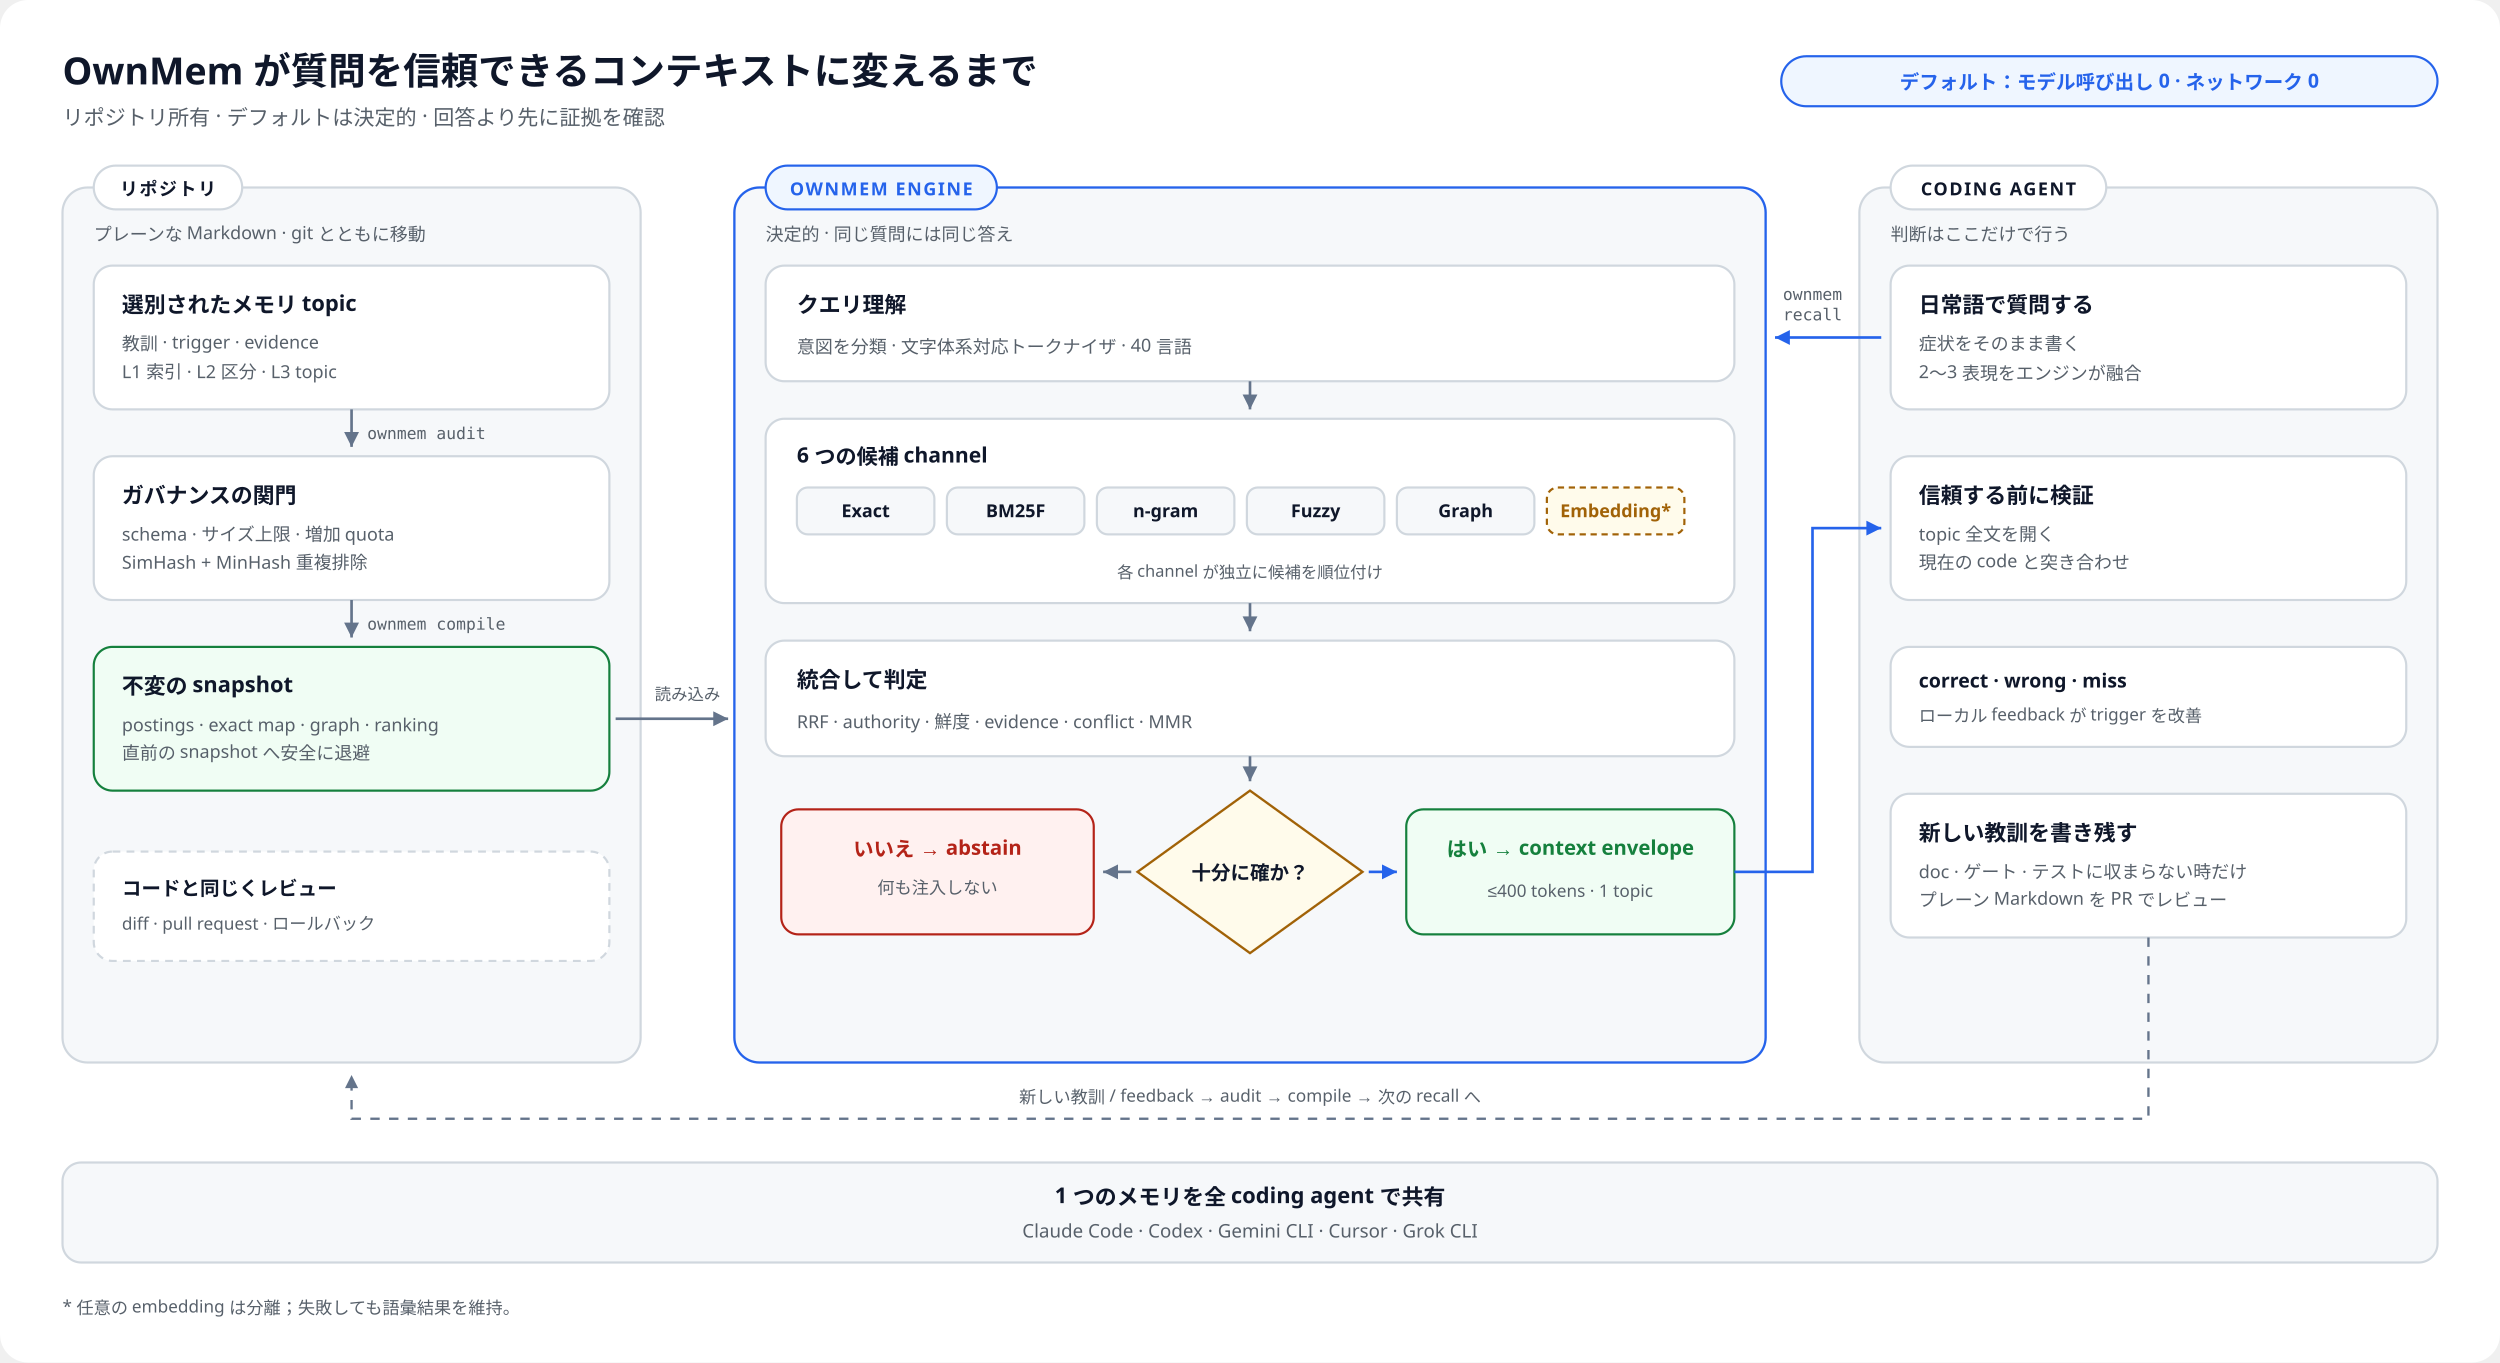
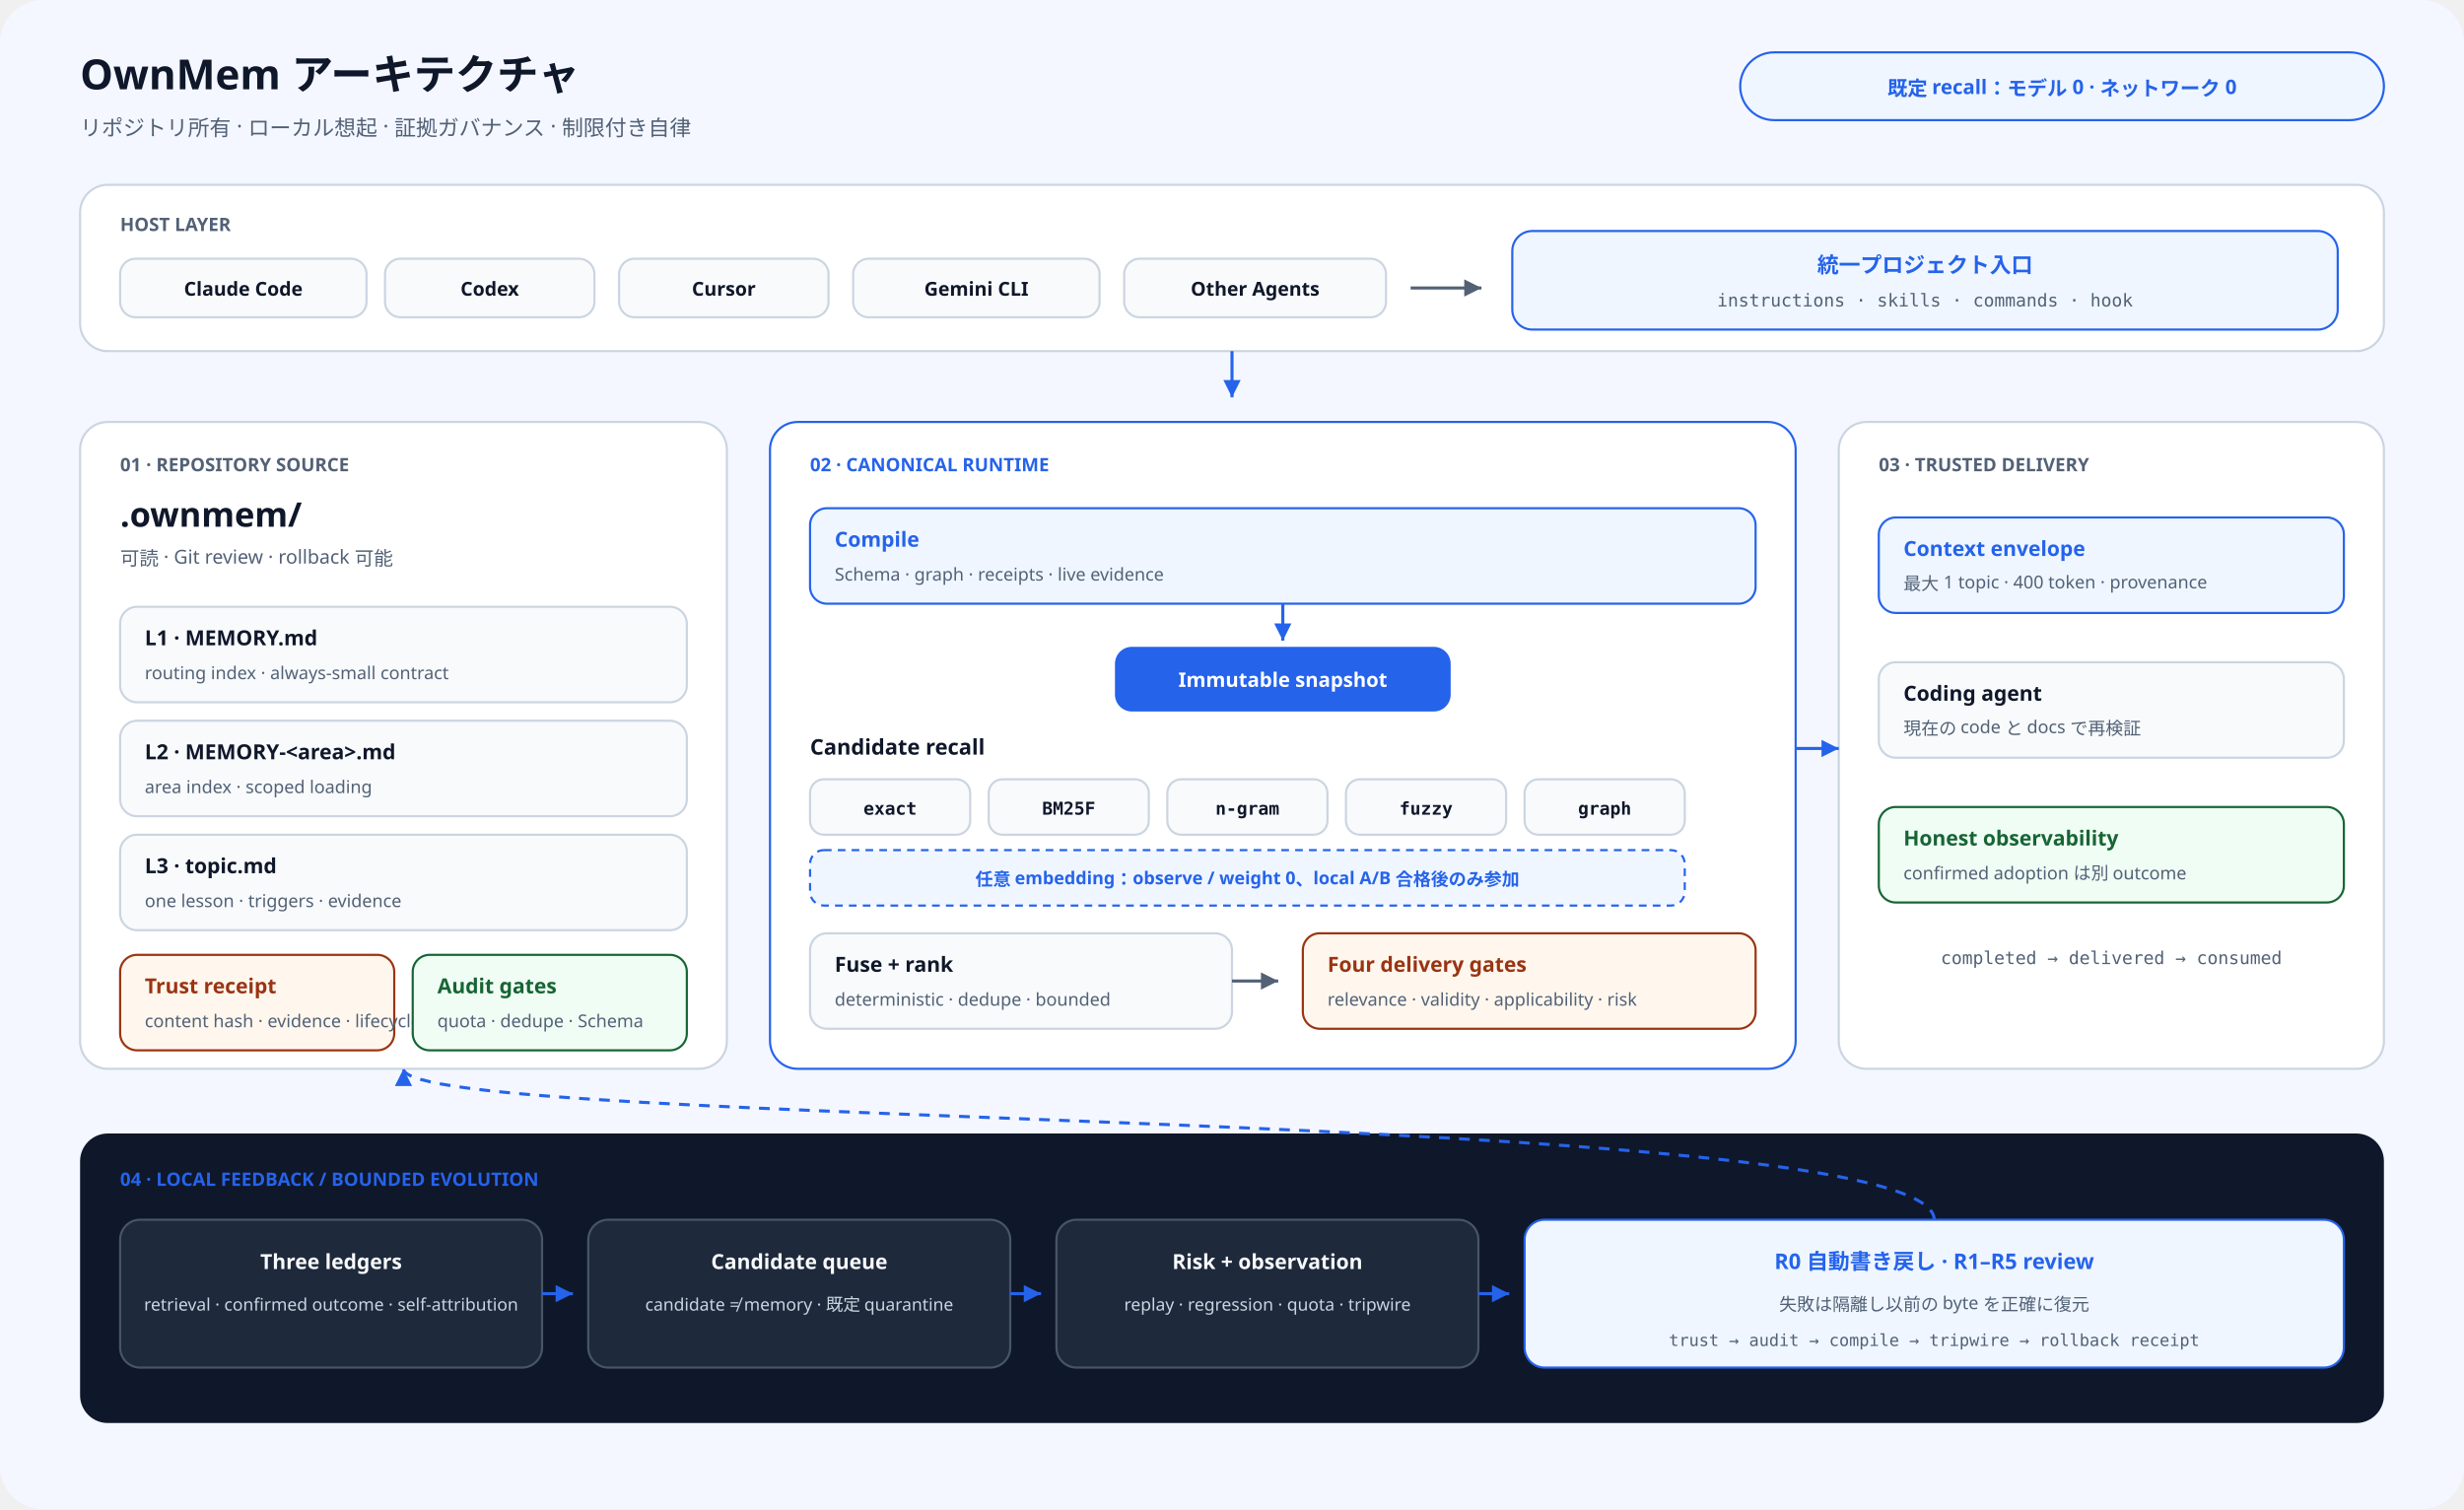
- <svg xmlns="http://www.w3.org/2000/svg" viewBox="0 0 1600 872" role="img" aria-labelledby="title description" font-family="-apple-system, BlinkMacSystemFont, 'Segoe UI', 'Noto Sans', 'Helvetica Neue', Arial, sans-serif">
+ <svg xmlns="http://www.w3.org/2000/svg" viewBox="0 0 1600 980" role="img" aria-labelledby="title description" font-family="-apple-system, BlinkMacSystemFont, 'Segoe UI', 'Noto Sans', Arial, sans-serif">
  <defs>
    <marker id="arrow" viewBox="0 0 10 10" refX="8" refY="5" markerWidth="7" markerHeight="7" orient="auto-start-reverse">
-       <path d="M 0 1 L 8 5 L 0 9 z" fill="#64748b" />
+       <path d="M 0 1 L 8 5 L 0 9 z" fill="#526176" />
    </marker>
-     <marker id="accent" viewBox="0 0 10 10" refX="8" refY="5" markerWidth="7" markerHeight="7" orient="auto-start-reverse">
+     <marker id="arrowBlue" viewBox="0 0 10 10" refX="8" refY="5" markerWidth="7" markerHeight="7" orient="auto-start-reverse">
      <path d="M 0 1 L 8 5 L 0 9 z" fill="#2563eb" />
    </marker>
  </defs>
-   <rect x="0" y="0" width="1600" height="872" rx="18" fill="#ffffff" />
-   <text x="40" y="54" text-anchor="start" font-size="24" font-weight="700" fill="#0f172a">OwnMem が質問を信頼できるコンテキストに変えるまで</text>
-   <text x="40" y="80" text-anchor="start" font-size="13.5" font-weight="400" fill="#57606a">リポジトリ所有 · デフォルトは決定的 · 回答より先に証拠を確認</text>
-   <rect x="1140" y="36" width="420" height="32" rx="16" fill="#eff6ff" stroke="#2563eb" stroke-width="1.4" />
-   <text x="1350" y="57" text-anchor="middle" font-size="12.5" font-weight="600" fill="#2563eb">デフォルト：モデル呼び出し 0 · ネットワーク 0</text>
-   <rect x="40" y="120" width="370" height="560" rx="16" fill="#f6f8fa" stroke="#d0d7de" stroke-width="1.4" />
-   <rect x="470" y="120" width="660" height="560" rx="16" fill="#f6f8fa" stroke="#2563eb" stroke-width="1.5" />
-   <rect x="1190" y="120" width="370" height="560" rx="16" fill="#f6f8fa" stroke="#d0d7de" stroke-width="1.4" />
-   <rect x="60" y="106" width="95" height="28" rx="14" fill="#ffffff" stroke="#d0d7de" stroke-width="1.4" />
-   <text x="107.5" y="125" text-anchor="middle" font-size="11.5" font-weight="700" letter-spacing="1" fill="#0f172a">リポジトリ</text>
-   <rect x="490" y="106" width="148" height="28" rx="14" fill="#eff6ff" stroke="#2563eb" stroke-width="1.4" />
-   <text x="564" y="125" text-anchor="middle" font-size="11.5" font-weight="700" letter-spacing="1" fill="#2563eb">OWNMEM ENGINE</text>
-   <rect x="1210" y="106" width="138" height="28" rx="14" fill="#ffffff" stroke="#d0d7de" stroke-width="1.4" />
-   <text x="1279" y="125" text-anchor="middle" font-size="11.5" font-weight="700" letter-spacing="1" fill="#0f172a">CODING AGENT</text>
-   <text x="60" y="154" text-anchor="start" font-size="11.5" font-weight="400" fill="#57606a">プレーンな Markdown · git とともに移動</text>
-   <text x="490" y="154" text-anchor="start" font-size="11.5" font-weight="400" fill="#57606a">決定的 · 同じ質問には同じ答え</text>
-   <text x="1210" y="154" text-anchor="start" font-size="11.5" font-weight="400" fill="#57606a">判断はここだけで行う</text>
-   <rect x="60" y="170" width="330" height="92" rx="12" fill="#ffffff" stroke="#d0d7de" stroke-width="1.4" />
-   <text x="78" y="200" text-anchor="start" font-size="14" font-weight="650" fill="#0f172a">選別されたメモリ topic</text>
-   <text x="78" y="224" text-anchor="start" font-size="11.5" font-weight="400" fill="#57606a">教訓 · trigger · evidence</text>
-   <text x="78" y="242" text-anchor="start" font-size="11.5" font-weight="400" fill="#57606a">L1 索引 · L2 区分 · L3 topic</text>
-   <path d="M 225 262 L 225 286" fill="none" stroke="#64748b" stroke-width="1.7" marker-end="url(#arrow)" />
-   <text x="235" y="281" text-anchor="start" font-size="10.5" font-weight="400" font-family="ui-monospace, SFMono-Regular, 'SF Mono', Menlo, Consolas, monospace" fill="#57606a">ownmem audit</text>
-   <rect x="60" y="292" width="330" height="92" rx="12" fill="#ffffff" stroke="#d0d7de" stroke-width="1.4" />
-   <text x="78" y="322" text-anchor="start" font-size="14" font-weight="650" fill="#0f172a">ガバナンスの関門</text>
-   <text x="78" y="346" text-anchor="start" font-size="11.5" font-weight="400" fill="#57606a">schema · サイズ上限 · 増加 quota</text>
-   <text x="78" y="364" text-anchor="start" font-size="11.5" font-weight="400" fill="#57606a">SimHash + MinHash 重複排除</text>
-   <path d="M 225 384 L 225 408" fill="none" stroke="#64748b" stroke-width="1.7" marker-end="url(#arrow)" />
-   <text x="235" y="403" text-anchor="start" font-size="10.5" font-weight="400" font-family="ui-monospace, SFMono-Regular, 'SF Mono', Menlo, Consolas, monospace" fill="#57606a">ownmem compile</text>
-   <rect x="60" y="414" width="330" height="92" rx="12" fill="#f0fdf4" stroke="#15803d" stroke-width="1.4" />
-   <text x="78" y="444" text-anchor="start" font-size="14" font-weight="650" fill="#0f172a">不変の snapshot</text>
-   <text x="78" y="468" text-anchor="start" font-size="11.5" font-weight="400" fill="#57606a">postings · exact map · graph · ranking</text>
-   <text x="78" y="486" text-anchor="start" font-size="11.5" font-weight="400" fill="#57606a">直前の snapshot へ安全に退避</text>
-   <rect x="60" y="545" width="330" height="70" rx="12" fill="#ffffff" stroke="#d0d7de" stroke-width="1.4" stroke-dasharray="5 4" />
-   <text x="78" y="573" text-anchor="start" font-size="12.5" font-weight="600" fill="#0f172a">コードと同じくレビュー</text>
-   <text x="78" y="595" text-anchor="start" font-size="11" font-weight="400" fill="#57606a">diff · pull request · ロールバック</text>
-   <text x="440" y="448" text-anchor="middle" font-size="10.5" font-weight="400" font-family="ui-monospace, SFMono-Regular, 'SF Mono', Menlo, Consolas, monospace" fill="#57606a">読み込み</text>
-   <path d="M 394 460 L 466 460" fill="none" stroke="#64748b" stroke-width="1.7" marker-end="url(#arrow)" />
-   <rect x="490" y="170" width="620" height="74" rx="12" fill="#ffffff" stroke="#d0d7de" stroke-width="1.4" />
-   <text x="510" y="200" text-anchor="start" font-size="14" font-weight="650" fill="#0f172a">クエリ理解</text>
-   <text x="510" y="226" text-anchor="start" font-size="11.5" font-weight="400" fill="#57606a">意図を分類 · 文字体系対応トークナイザ · 40 言語</text>
-   <path d="M 800 244 L 800 262" fill="none" stroke="#64748b" stroke-width="1.7" marker-end="url(#arrow)" />
-   <rect x="490" y="268" width="620" height="118" rx="12" fill="#ffffff" stroke="#d0d7de" stroke-width="1.4" />
-   <text x="510" y="296" text-anchor="start" font-size="13.5" font-weight="650" fill="#0f172a">6 つの候補 channel</text>
-   <rect x="510" y="312" width="88" height="30" rx="7" fill="#f6f8fa" stroke="#d0d7de" stroke-width="1.4" />
-   <text x="554" y="331" text-anchor="middle" font-size="11.5" font-weight="600" fill="#0f172a">Exact</text>
-   <rect x="606" y="312" width="88" height="30" rx="7" fill="#f6f8fa" stroke="#d0d7de" stroke-width="1.4" />
-   <text x="650" y="331" text-anchor="middle" font-size="11.5" font-weight="600" fill="#0f172a">BM25F</text>
-   <rect x="702" y="312" width="88" height="30" rx="7" fill="#f6f8fa" stroke="#d0d7de" stroke-width="1.4" />
-   <text x="746" y="331" text-anchor="middle" font-size="11.5" font-weight="600" fill="#0f172a">n-gram</text>
-   <rect x="798" y="312" width="88" height="30" rx="7" fill="#f6f8fa" stroke="#d0d7de" stroke-width="1.4" />
-   <text x="842" y="331" text-anchor="middle" font-size="11.5" font-weight="600" fill="#0f172a">Fuzzy</text>
-   <rect x="894" y="312" width="88" height="30" rx="7" fill="#f6f8fa" stroke="#d0d7de" stroke-width="1.4" />
-   <text x="938" y="331" text-anchor="middle" font-size="11.5" font-weight="600" fill="#0f172a">Graph</text>
-   <rect x="990" y="312" width="88" height="30" rx="7" fill="#fffbeb" stroke="#a16207" stroke-width="1.4" stroke-dasharray="4 3" />
-   <text x="1034" y="331" text-anchor="middle" font-size="11.5" font-weight="600" fill="#a16207">Embedding*</text>
-   <text x="800" y="370" text-anchor="middle" font-size="10.5" font-weight="400" fill="#57606a">各 channel が独立に候補を順位付け</text>
-   <path d="M 800 386 L 800 404" fill="none" stroke="#64748b" stroke-width="1.7" marker-end="url(#arrow)" />
-   <rect x="490" y="410" width="620" height="74" rx="12" fill="#ffffff" stroke="#d0d7de" stroke-width="1.4" />
-   <text x="510" y="440" text-anchor="start" font-size="14" font-weight="650" fill="#0f172a">統合して判定</text>
-   <text x="510" y="466" text-anchor="start" font-size="11.5" font-weight="400" fill="#57606a">RRF · authority · 鮮度 · evidence · conflict · MMR</text>
-   <path d="M 800 484 L 800 500" fill="none" stroke="#64748b" stroke-width="1.7" marker-end="url(#arrow)" />
-   <polygon points="800,506 872,558 800,610 728,558" fill="#fffbeb" stroke="#a16207" stroke-width="1.5" />
-   <text x="800" y="563" text-anchor="middle" font-size="12.5" font-weight="650" fill="#0f172a">十分に確か？</text>
-   <rect x="500" y="518" width="200" height="80" rx="11" fill="#fff1f0" stroke="#b42318" stroke-width="1.4" />
-   <text x="600" y="548" text-anchor="middle" font-size="13" font-weight="650" fill="#b42318">いいえ → abstain</text>
-   <text x="600" y="572" text-anchor="middle" font-size="11" font-weight="400" fill="#57606a">何も注入しない</text>
-   <path d="M 724 558 L 706 558" fill="none" stroke="#64748b" stroke-width="1.7" marker-end="url(#arrow)" />
-   <rect x="900" y="518" width="210" height="80" rx="11" fill="#f0fdf4" stroke="#15803d" stroke-width="1.4" />
-   <text x="1005" y="548" text-anchor="middle" font-size="13" font-weight="650" fill="#15803d">はい → context envelope</text>
-   <text x="1005" y="574" text-anchor="middle" font-size="11" font-weight="400" fill="#57606a">≤400 tokens · 1 topic</text>
-   <path d="M 876 558 L 894 558" fill="none" stroke="#2563eb" stroke-width="1.7" marker-end="url(#accent)" />
-   <path d="M 1110 558 L 1160 558 L 1160 338 L 1204 338" fill="none" stroke="#2563eb" stroke-width="1.7" marker-end="url(#accent)" />
-   <rect x="1210" y="170" width="330" height="92" rx="12" fill="#ffffff" stroke="#d0d7de" stroke-width="1.4" />
-   <text x="1228" y="200" text-anchor="start" font-size="14" font-weight="650" fill="#0f172a">日常語で質問する</text>
-   <text x="1228" y="224" text-anchor="start" font-size="11.5" font-weight="400" fill="#57606a">症状をそのまま書く</text>
-   <text x="1228" y="242" text-anchor="start" font-size="11.5" font-weight="400" fill="#57606a">2〜3 表現をエンジンが融合</text>
-   <rect x="1210" y="292" width="330" height="92" rx="12" fill="#ffffff" stroke="#d0d7de" stroke-width="1.4" />
-   <text x="1228" y="322" text-anchor="start" font-size="14" font-weight="650" fill="#0f172a">信頼する前に検証</text>
-   <text x="1228" y="346" text-anchor="start" font-size="11.5" font-weight="400" fill="#57606a">topic 全文を開く</text>
-   <text x="1228" y="364" text-anchor="start" font-size="11.5" font-weight="400" fill="#57606a">現在の code と突き合わせ</text>
-   <rect x="1210" y="414" width="330" height="64" rx="12" fill="#ffffff" stroke="#d0d7de" stroke-width="1.4" />
-   <text x="1228" y="440" text-anchor="start" font-size="12.5" font-weight="650" fill="#0f172a">correct · wrong · miss</text>
-   <text x="1228" y="462" text-anchor="start" font-size="11" font-weight="400" fill="#57606a">ローカル feedback が trigger を改善</text>
-   <rect x="1210" y="508" width="330" height="92" rx="12" fill="#ffffff" stroke="#d0d7de" stroke-width="1.4" />
-   <text x="1228" y="538" text-anchor="start" font-size="14" font-weight="650" fill="#0f172a">新しい教訓を書き残す</text>
-   <text x="1228" y="562" text-anchor="start" font-size="11.5" font-weight="400" fill="#57606a">doc · ゲート · テストに収まらない時だけ</text>
-   <text x="1228" y="580" text-anchor="start" font-size="11.5" font-weight="400" fill="#57606a">プレーン Markdown を PR でレビュー</text>
-   <text x="1160" y="192" text-anchor="middle" font-size="10.5" font-weight="400" font-family="ui-monospace, SFMono-Regular, 'SF Mono', Menlo, Consolas, monospace" fill="#57606a">ownmem</text>
-   <text x="1160" y="205" text-anchor="middle" font-size="10.5" font-weight="400" font-family="ui-monospace, SFMono-Regular, 'SF Mono', Menlo, Consolas, monospace" fill="#57606a">recall</text>
-   <path d="M 1204 216 L 1136 216 " fill="none" stroke="#2563eb" stroke-width="1.7" marker-end="url(#accent)" />
-   <path d="M 1375 600 L 1375 716 L 225 716 L 225 688" fill="none" stroke="#64748b" stroke-width="1.5" stroke-dasharray="6 6" marker-end="url(#arrow)" />
-   <text x="800" y="706" text-anchor="middle" font-size="11" font-weight="400" fill="#57606a">新しい教訓 / feedback → audit → compile → 次の recall へ</text>
-   <rect x="40" y="744" width="1520" height="64" rx="12" fill="#f6f8fa" stroke="#d0d7de" stroke-width="1.4" />
-   <text x="800" y="770" text-anchor="middle" font-size="14" font-weight="650" fill="#0f172a">1 つのメモリを全 coding agent で共有</text>
-   <text x="800" y="792" text-anchor="middle" font-size="12" font-weight="400" fill="#57606a">Claude Code · Codex · Gemini CLI · Cursor · Grok CLI</text>
-   <text x="40" y="840" text-anchor="start" font-size="11" font-weight="400" fill="#57606a">* 任意の embedding は分離；失敗しても語彙結果を維持。</text>
+   <rect x="0" y="0" width="1600" height="980" rx="28" fill="#f4f7ff" />
+   <text x="52" y="58" text-anchor="start" font-size="27" font-weight="750" fill="#0f172a">OwnMem アーキテクチャ</text>
+   <text x="52" y="88" text-anchor="start" font-size="14" font-weight="500" fill="#526176">リポジトリ所有 · ローカル想起 · 証拠ガバナンス · 制限付き自律</text>
+   <rect x="1130" y="34" width="418" height="44" rx="22" fill="#eff6ff" stroke="#2563eb" stroke-width="1.4" />
+   <text x="1339" y="62" text-anchor="middle" font-size="13" font-weight="650" fill="#2563eb">既定 recall：モデル 0 · ネットワーク 0</text>
+   <rect x="52" y="120" width="1496" height="108" rx="18" fill="#ffffff" stroke="#cbd5e1" stroke-width="1.4" />
+   <text x="78" y="150" text-anchor="start" font-size="12" font-weight="750" fill="#526176">HOST LAYER</text>
+   <rect x="78" y="168" width="160" height="38" rx="10" fill="#f8fafc" stroke="#cbd5e1" stroke-width="1.4" />
+   <text x="158" y="192" text-anchor="middle" font-size="12.5" font-weight="650" fill="#0f172a">Claude Code</text>
+   <rect x="250" y="168" width="136" height="38" rx="10" fill="#f8fafc" stroke="#cbd5e1" stroke-width="1.4" />
+   <text x="318" y="192" text-anchor="middle" font-size="12.5" font-weight="650" fill="#0f172a">Codex</text>
+   <rect x="402" y="168" width="136" height="38" rx="10" fill="#f8fafc" stroke="#cbd5e1" stroke-width="1.4" />
+   <text x="470" y="192" text-anchor="middle" font-size="12.5" font-weight="650" fill="#0f172a">Cursor</text>
+   <rect x="554" y="168" width="160" height="38" rx="10" fill="#f8fafc" stroke="#cbd5e1" stroke-width="1.4" />
+   <text x="634" y="192" text-anchor="middle" font-size="12.5" font-weight="650" fill="#0f172a">Gemini CLI</text>
+   <rect x="730" y="168" width="170" height="38" rx="10" fill="#f8fafc" stroke="#cbd5e1" stroke-width="1.4" />
+   <text x="815" y="192" text-anchor="middle" font-size="12.5" font-weight="650" fill="#0f172a">Other Agents</text>
+   <path d="M 916 187 L 962 187" fill="none" stroke="#526176" stroke-width="2" marker-end="url(#arrow)" />
+   <rect x="982" y="150" width="536" height="64" rx="13" fill="#eff6ff" stroke="#2563eb" stroke-width="1.4" />
+   <text x="1250" y="177" text-anchor="middle" font-size="14" font-weight="700" fill="#2563eb">統一プロジェクト入口</text>
+   <text x="1250" y="199" text-anchor="middle" font-size="11.5" font-weight="400" font-family="ui-monospace, SFMono-Regular, Menlo, Consolas, monospace" fill="#526176">instructions · skills · commands · hook</text>
+   <path d="M 800 228 L 800 258" fill="none" stroke="#2563eb" stroke-width="2" marker-end="url(#arrowBlue)" />
+   <rect x="52" y="274" width="420" height="420" rx="18" fill="#ffffff" stroke="#cbd5e1" stroke-width="1.4" />
+   <text x="78" y="306" text-anchor="start" font-size="12" font-weight="750" fill="#526176">01 · REPOSITORY SOURCE</text>
+   <text x="78" y="342" text-anchor="start" font-size="22" font-weight="750" fill="#0f172a">.ownmem/</text>
+   <text x="78" y="367" text-anchor="start" font-size="12.5" font-weight="400" fill="#526176">可読 · Git review · rollback 可能</text>
+   <rect x="78" y="394" width="368" height="62" rx="11" fill="#f8fafc" stroke="#cbd5e1" stroke-width="1.4" />
+   <text x="94" y="419" text-anchor="start" font-size="13.5" font-weight="700" fill="#0f172a">L1 · MEMORY.md</text>
+   <text x="94" y="441" text-anchor="start" font-size="11.5" font-weight="400" fill="#526176">routing index · always-small contract</text>
+   <rect x="78" y="468" width="368" height="62" rx="11" fill="#f8fafc" stroke="#cbd5e1" stroke-width="1.4" />
+   <text x="94" y="493" text-anchor="start" font-size="13.5" font-weight="700" fill="#0f172a">L2 · MEMORY-&lt;area&gt;.md</text>
+   <text x="94" y="515" text-anchor="start" font-size="11.5" font-weight="400" fill="#526176">area index · scoped loading</text>
+   <rect x="78" y="542" width="368" height="62" rx="11" fill="#f8fafc" stroke="#cbd5e1" stroke-width="1.4" />
+   <text x="94" y="567" text-anchor="start" font-size="13.5" font-weight="700" fill="#0f172a">L3 · topic.md</text>
+   <text x="94" y="589" text-anchor="start" font-size="11.5" font-weight="400" fill="#526176">one lesson · triggers · evidence</text>
+   <rect x="78" y="620" width="178" height="62" rx="11" fill="#fff7ed" stroke="#9a3412" stroke-width="1.4" />
+   <text x="94" y="645" text-anchor="start" font-size="13.5" font-weight="700" fill="#9a3412">Trust receipt</text>
+   <text x="94" y="667" text-anchor="start" font-size="11.5" font-weight="400" fill="#526176">content hash · evidence · lifecycle</text>
+   <rect x="268" y="620" width="178" height="62" rx="11" fill="#f0fdf4" stroke="#166534" stroke-width="1.4" />
+   <text x="284" y="645" text-anchor="start" font-size="13.5" font-weight="700" fill="#166534">Audit gates</text>
+   <text x="284" y="667" text-anchor="start" font-size="11.5" font-weight="400" fill="#526176">quota · dedupe · Schema</text>
+   <rect x="500" y="274" width="666" height="420" rx="18" fill="#ffffff" stroke="#2563eb" stroke-width="1.4" />
+   <text x="526" y="306" text-anchor="start" font-size="12" font-weight="750" fill="#2563eb">02 · CANONICAL RUNTIME</text>
+   <rect x="526" y="330" width="614" height="62" rx="11" fill="#eff6ff" stroke="#2563eb" stroke-width="1.4" />
+   <text x="542" y="355" text-anchor="start" font-size="13.5" font-weight="700" fill="#2563eb">Compile</text>
+   <text x="542" y="377" text-anchor="start" font-size="11.5" font-weight="400" fill="#526176">Schema · graph · receipts · live evidence</text>
+   <path d="M 833 392 L 833 416" fill="none" stroke="#2563eb" stroke-width="2" marker-end="url(#arrowBlue)" />
+   <rect x="724" y="420" width="218" height="42" rx="11" fill="#2563eb" />
+   <text x="833" y="446" text-anchor="middle" font-size="13" font-weight="700" fill="#ffffff">Immutable snapshot</text>
+   <text x="526" y="490" text-anchor="start" font-size="14" font-weight="700" fill="#0f172a">Candidate recall</text>
+   <rect x="526" y="506" width="104" height="36" rx="9" fill="#f8fafc" stroke="#cbd5e1" stroke-width="1.4" />
+   <text x="578" y="529" text-anchor="middle" font-size="11.5" font-weight="650" font-family="ui-monospace, SFMono-Regular, Menlo, Consolas, monospace" fill="#0f172a">exact</text>
+   <rect x="642" y="506" width="104" height="36" rx="9" fill="#f8fafc" stroke="#cbd5e1" stroke-width="1.4" />
+   <text x="694" y="529" text-anchor="middle" font-size="11.5" font-weight="650" font-family="ui-monospace, SFMono-Regular, Menlo, Consolas, monospace" fill="#0f172a">BM25F</text>
+   <rect x="758" y="506" width="104" height="36" rx="9" fill="#f8fafc" stroke="#cbd5e1" stroke-width="1.4" />
+   <text x="810" y="529" text-anchor="middle" font-size="11.5" font-weight="650" font-family="ui-monospace, SFMono-Regular, Menlo, Consolas, monospace" fill="#0f172a">n-gram</text>
+   <rect x="874" y="506" width="104" height="36" rx="9" fill="#f8fafc" stroke="#cbd5e1" stroke-width="1.4" />
+   <text x="926" y="529" text-anchor="middle" font-size="11.5" font-weight="650" font-family="ui-monospace, SFMono-Regular, Menlo, Consolas, monospace" fill="#0f172a">fuzzy</text>
+   <rect x="990" y="506" width="104" height="36" rx="9" fill="#f8fafc" stroke="#cbd5e1" stroke-width="1.4" />
+   <text x="1042" y="529" text-anchor="middle" font-size="11.5" font-weight="650" font-family="ui-monospace, SFMono-Regular, Menlo, Consolas, monospace" fill="#0f172a">graph</text>
+   <rect x="526" y="552" width="568" height="36" rx="9" fill="#eff6ff" stroke="#2563eb" stroke-width="1.4" stroke-dasharray="5 4" />
+   <text x="810" y="575" text-anchor="middle" font-size="11.5" font-weight="600" fill="#2563eb">任意 embedding：observe / weight 0、local A/B 合格後のみ参加</text>
+   <rect x="526" y="606" width="274" height="62" rx="11" fill="#f8fafc" stroke="#cbd5e1" stroke-width="1.4" />
+   <text x="542" y="631" text-anchor="start" font-size="13.5" font-weight="700" fill="#0f172a">Fuse + rank</text>
+   <text x="542" y="653" text-anchor="start" font-size="11.5" font-weight="400" fill="#526176">deterministic · dedupe · bounded</text>
+   <path d="M 800 637 L 830 637" fill="none" stroke="#526176" stroke-width="2" marker-end="url(#arrow)" />
+   <rect x="846" y="606" width="294" height="62" rx="11" fill="#fff7ed" stroke="#9a3412" stroke-width="1.4" />
+   <text x="862" y="631" text-anchor="start" font-size="13.5" font-weight="700" fill="#9a3412">Four delivery gates</text>
+   <text x="862" y="653" text-anchor="start" font-size="11.5" font-weight="400" fill="#526176">relevance · validity · applicability · risk</text>
+   <rect x="1194" y="274" width="354" height="420" rx="18" fill="#ffffff" stroke="#cbd5e1" stroke-width="1.4" />
+   <text x="1220" y="306" text-anchor="start" font-size="12" font-weight="750" fill="#526176">03 · TRUSTED DELIVERY</text>
+   <rect x="1220" y="336" width="302" height="62" rx="11" fill="#eff6ff" stroke="#2563eb" stroke-width="1.4" />
+   <text x="1236" y="361" text-anchor="start" font-size="13.5" font-weight="700" fill="#2563eb">Context envelope</text>
+   <text x="1236" y="383" text-anchor="start" font-size="11.5" font-weight="400" fill="#526176">最大 1 topic · 400 token · provenance</text>
+   <path d="M 1166 486 L 1194 486" fill="none" stroke="#2563eb" stroke-width="2" marker-end="url(#arrowBlue)" />
+   <rect x="1220" y="430" width="302" height="62" rx="11" fill="#f8fafc" stroke="#cbd5e1" stroke-width="1.4" />
+   <text x="1236" y="455" text-anchor="start" font-size="13.5" font-weight="700" fill="#0f172a">Coding agent</text>
+   <text x="1236" y="477" text-anchor="start" font-size="11.5" font-weight="400" fill="#526176">現在の code と docs で再検証</text>
+   <rect x="1220" y="524" width="302" height="62" rx="11" fill="#f0fdf4" stroke="#166534" stroke-width="1.4" />
+   <text x="1236" y="549" text-anchor="start" font-size="13.5" font-weight="700" fill="#166534">Honest observability</text>
+   <text x="1236" y="571" text-anchor="start" font-size="11.5" font-weight="400" fill="#526176">confirmed adoption は別 outcome</text>
+   <text x="1371" y="626" text-anchor="middle" font-size="11.5" font-weight="500" font-family="ui-monospace, SFMono-Regular, Menlo, Consolas, monospace" fill="#526176">completed → delivered → consumed</text>
+   <rect x="52" y="736" width="1496" height="188" rx="18" fill="#0f172a" />
+   <text x="78" y="770" text-anchor="start" font-size="12" font-weight="750" fill="#2563eb">04 · LOCAL FEEDBACK / BOUNDED EVOLUTION</text>
+   <rect x="78" y="792" width="274" height="96" rx="13" fill="#1e293b" stroke="#475569" stroke-width="1.4" />
+   <text x="215" y="824" text-anchor="middle" font-size="13.5" font-weight="700" fill="#f8fafc">Three ledgers</text>
+   <text x="215" y="851" text-anchor="middle" font-size="11.2" font-weight="400" fill="#cbd5e1">retrieval · confirmed outcome · self-attribution</text>
+   <rect x="382" y="792" width="274" height="96" rx="13" fill="#1e293b" stroke="#475569" stroke-width="1.4" />
+   <text x="519" y="824" text-anchor="middle" font-size="13.5" font-weight="700" fill="#f8fafc">Candidate queue</text>
+   <text x="519" y="851" text-anchor="middle" font-size="11.2" font-weight="400" fill="#cbd5e1">candidate ≠ memory · 既定 quarantine</text>
+   <rect x="686" y="792" width="274" height="96" rx="13" fill="#1e293b" stroke="#475569" stroke-width="1.4" />
+   <text x="823" y="824" text-anchor="middle" font-size="13.5" font-weight="700" fill="#f8fafc">Risk + observation</text>
+   <text x="823" y="851" text-anchor="middle" font-size="11.2" font-weight="400" fill="#cbd5e1">replay · regression · quota · tripwire</text>
+   <path d="M 352 840 L 372 840" fill="none" stroke="#2563eb" stroke-width="2" marker-end="url(#arrowBlue)" />
+   <path d="M 656 840 L 676 840" fill="none" stroke="#2563eb" stroke-width="2" marker-end="url(#arrowBlue)" />
+   <path d="M 960 840 L 980 840" fill="none" stroke="#2563eb" stroke-width="2" marker-end="url(#arrowBlue)" />
+   <rect x="990" y="792" width="532" height="96" rx="13" fill="#eff6ff" stroke="#2563eb" stroke-width="1.4" />
+   <text x="1256" y="824" text-anchor="middle" font-size="14" font-weight="750" fill="#2563eb">R0 自動書き戻し · R1–R5 review</text>
+   <text x="1256" y="851" text-anchor="middle" font-size="11.5" font-weight="500" fill="#526176">失敗は隔離し以前の byte を正確に復元</text>
+   <text x="1256" y="874" text-anchor="middle" font-size="10.8" font-weight="500" font-family="ui-monospace, SFMono-Regular, Menlo, Consolas, monospace" fill="#526176">trust → audit → compile → tripwire → rollback receipt</text>
+   <path d="M 1256 792 C 1256 718, 262 734, 262 694" fill="none" stroke="#2563eb" stroke-width="2" stroke-dasharray="7 6" marker-end="url(#arrowBlue)" />
</svg>
